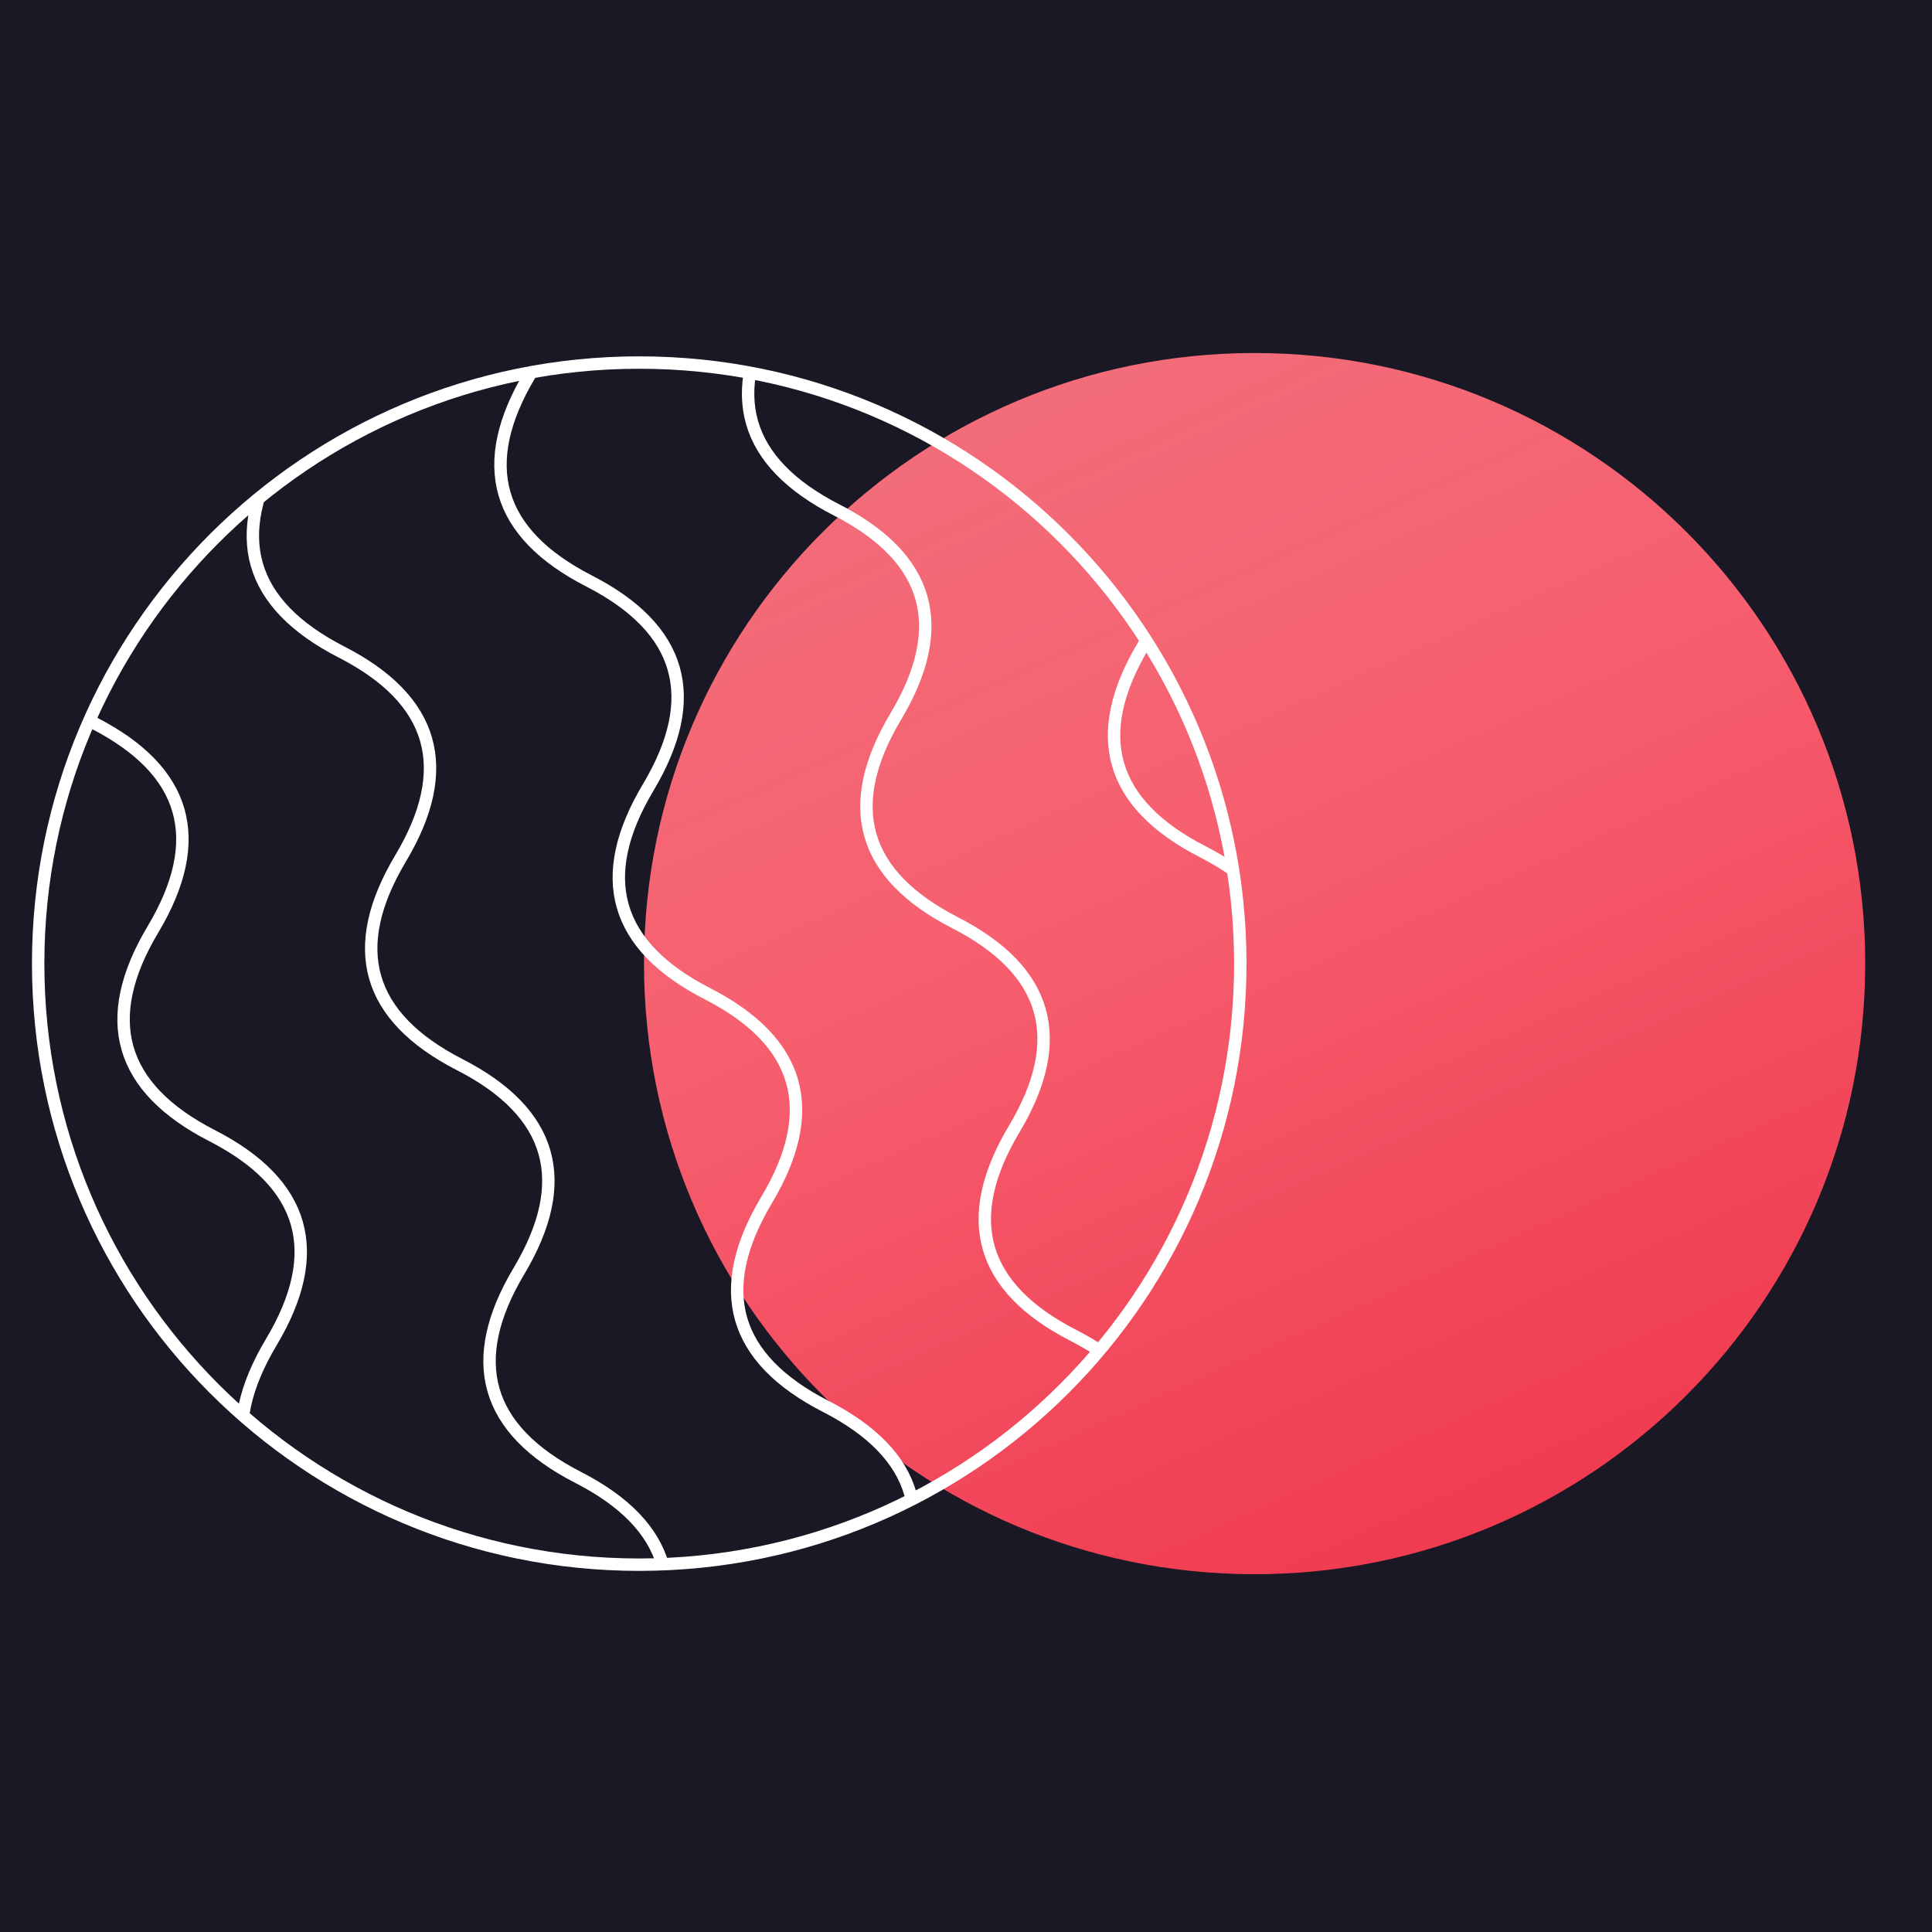
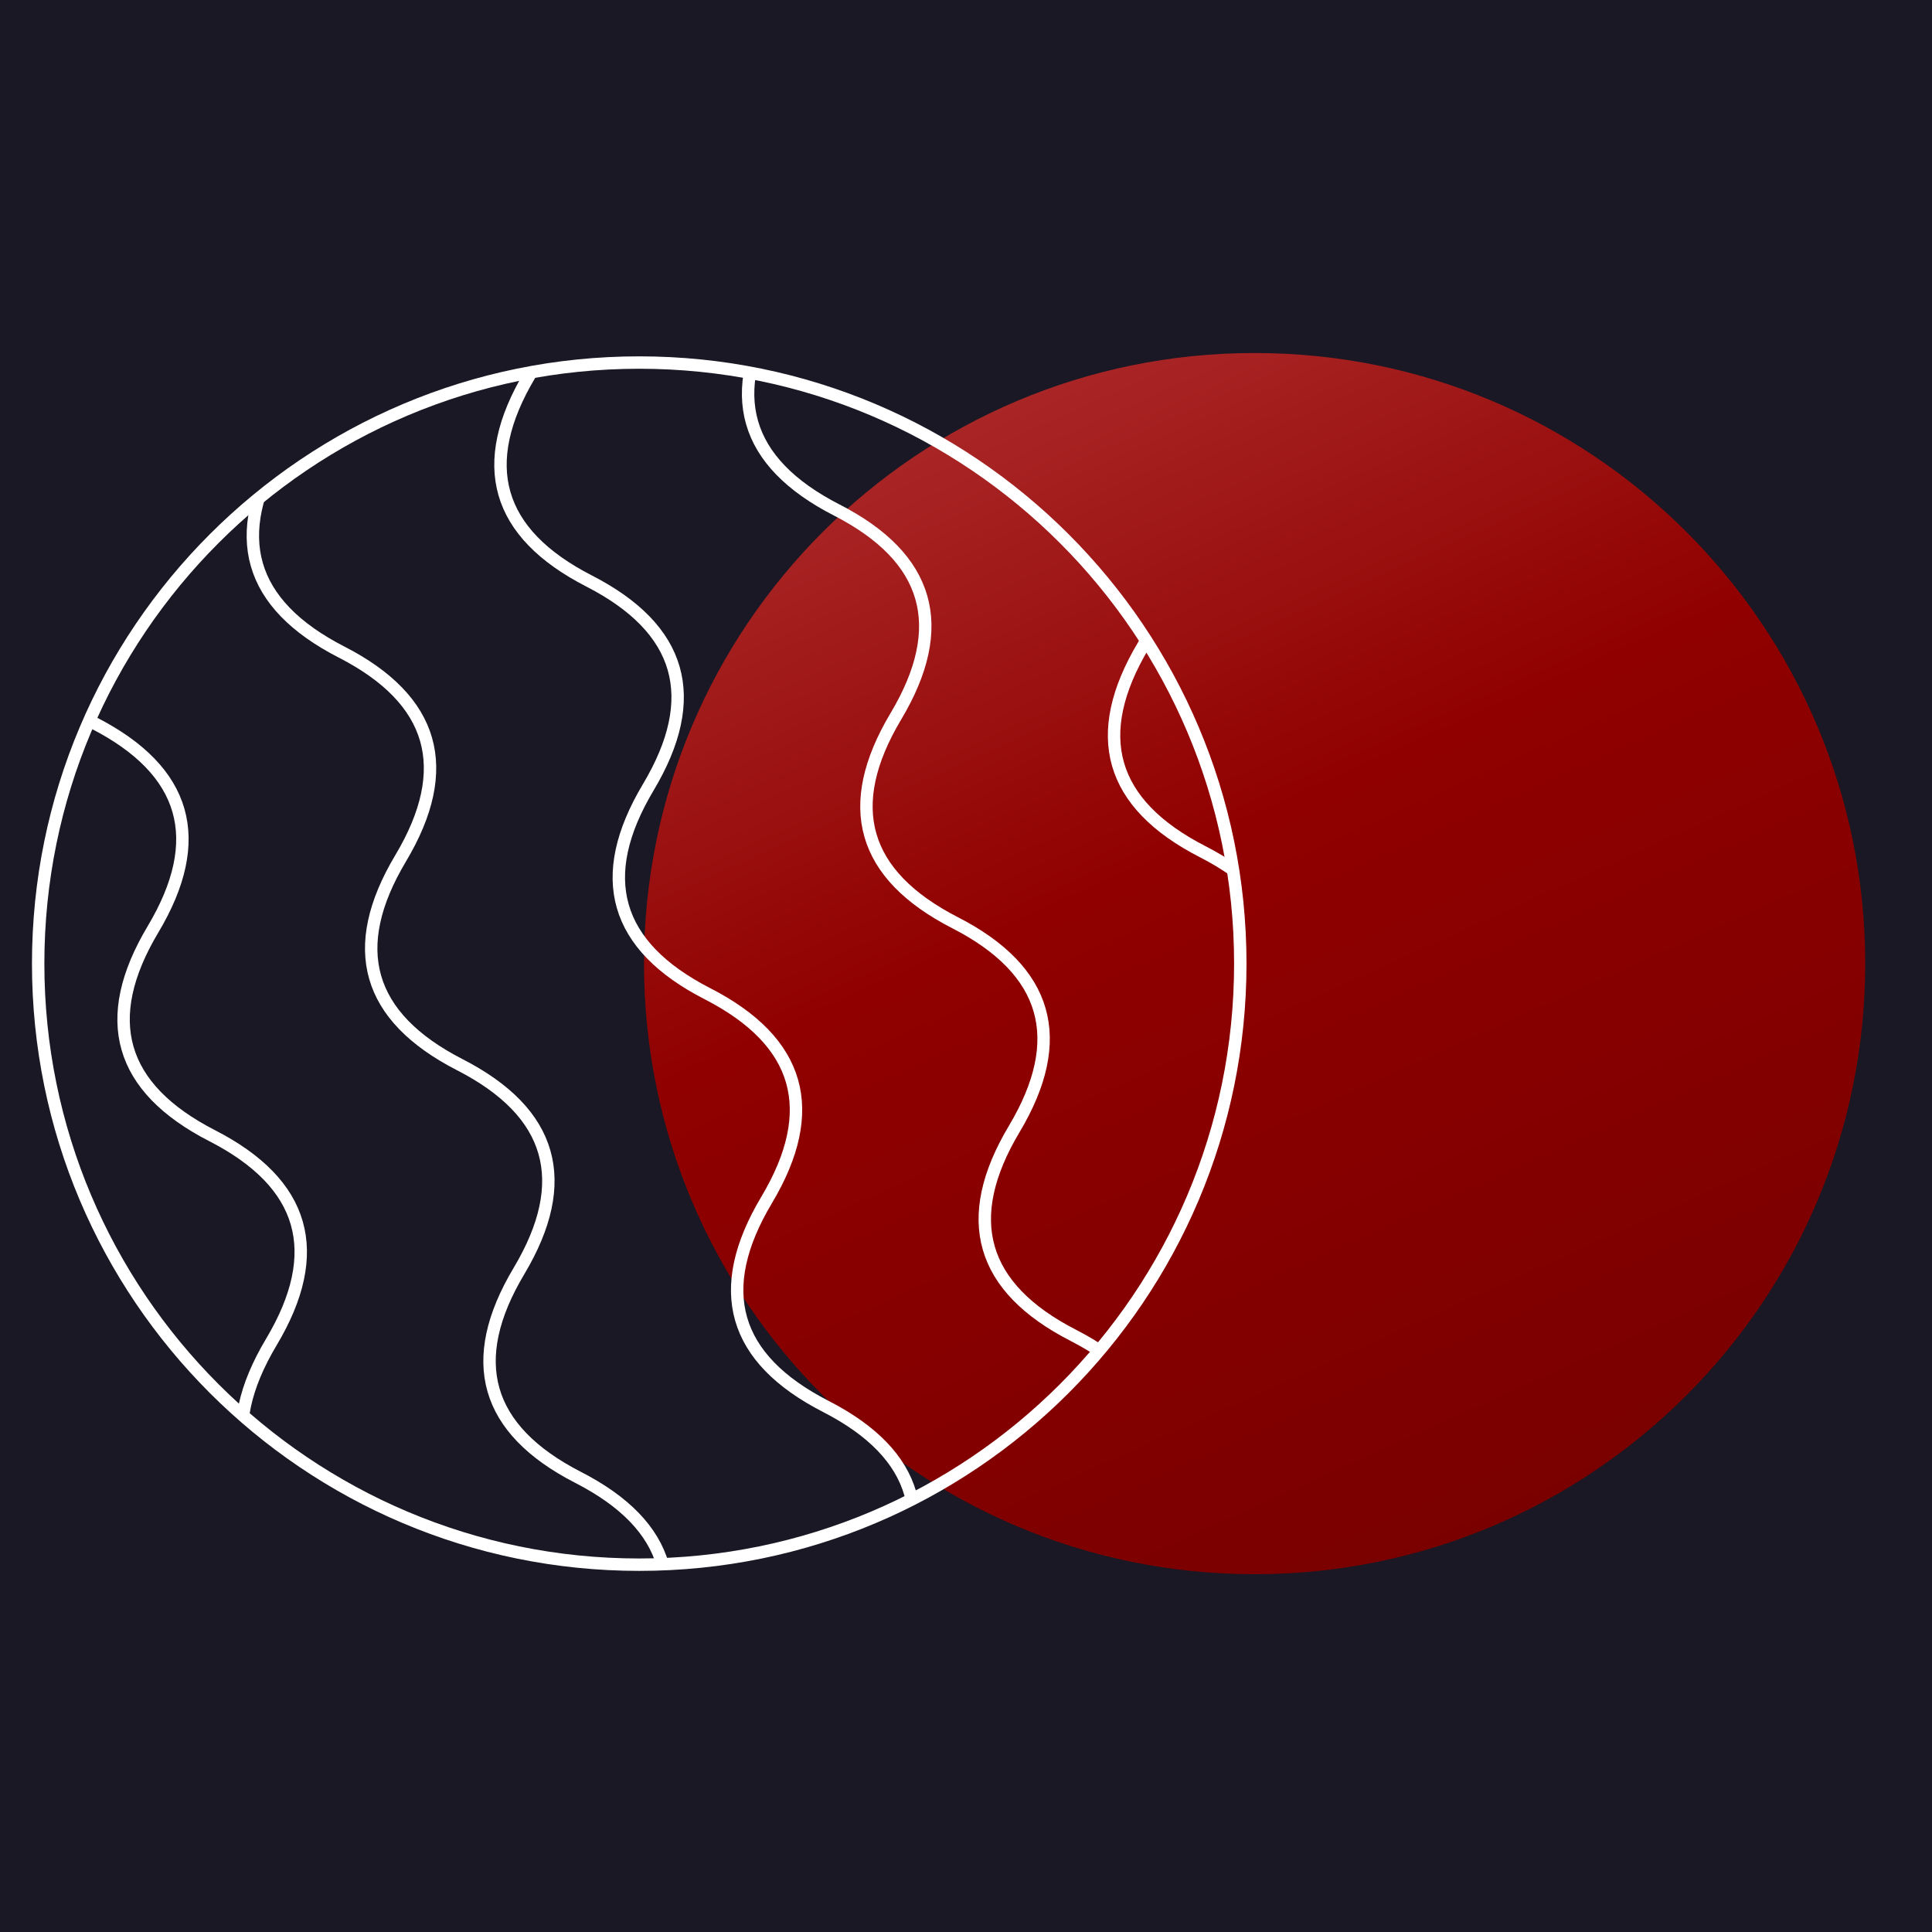
<svg xmlns="http://www.w3.org/2000/svg" viewBox="0 0 405 405" width="405" height="405">
  <defs>
    <linearGradient id="fgrad" x1="0.15" y1="0" x2="0.6" y2="1">
-       <stop offset="0%" stop-color="#F2707C" />
-       <stop offset="45%" stop-color="#F65F6F" />
-       <stop offset="100%" stop-color="#F03B50" />
+       <stop offset="0%" stop-color="#B03030" />
+       <stop offset="45%" stop-color="#900000" />
+       <stop offset="100%" stop-color="#7A0000" />
    </linearGradient>
    <clipPath id="fclip">
      <circle cx="134" cy="202" r="126" />
    </clipPath>
  </defs>
  <rect width="405" height="405" fill="#191824" />
  <circle cx="263" cy="202" r="128" fill="url(#fgrad)" />
  <g clip-path="url(#fclip)">
    <g transform="translate(0 52) rotate(-16 134 150)" fill="none" stroke="#fff" stroke-width="2.6" stroke-linecap="round">
      <path d="M-16 -20 C0 -5 0 10 -16 25 C-32 40 -32 55 -16 70 C0 85 0 100 -16 115 C-32 130 -32 145 -16 160 C0 175 0 190 -16 205 C-32 220 -32 235 -16 250 C0 265 0 280 -16 295 C-32 310 -32 325 -16 340" />
      <path d="M38 -20 C54 -5 54 10 38 25 C22 40 22 55 38 70 C54 85 54 100 38 115 C22 130 22 145 38 160 C54 175 54 190 38 205 C22 220 22 235 38 250 C54 265 54 280 38 295 C22 310 22 325 38 340" />
      <path d="M92 -20 C108 -5 108 10 92 25 C76 40 76 55 92 70 C108 85 108 100 92 115 C76 130 76 145 92 160 C108 175 108 190 92 205 C76 220 76 235 92 250 C108 265 108 280 92 295 C76 310 76 325 92 340" />
      <path d="M146 -20 C162 -5 162 10 146 25 C130 40 130 55 146 70 C162 85 162 100 146 115 C130 130 130 145 146 160 C162 175 162 190 146 205 C130 220 130 235 146 250 C162 265 162 280 146 295 C130 310 130 325 146 340" />
      <path d="M200 -20 C216 -5 216 10 200 25 C184 40 184 55 200 70 C216 85 216 100 200 115 C184 130 184 145 200 160 C216 175 216 190 200 205 C184 220 184 235 200 250 C216 265 216 280 200 295 C184 310 184 325 200 340" />
      <path d="M254 -20 C270 -5 270 10 254 25 C238 40 238 55 254 70 C270 85 270 100 254 115 C238 130 238 145 254 160 C270 175 270 190 254 205 C238 220 238 235 254 250 C270 265 270 280 254 295 C238 310 238 325 254 340" />
    </g>
  </g>
  <circle cx="134" cy="202" r="126" fill="none" stroke="#fff" stroke-width="2.6" />
</svg>
